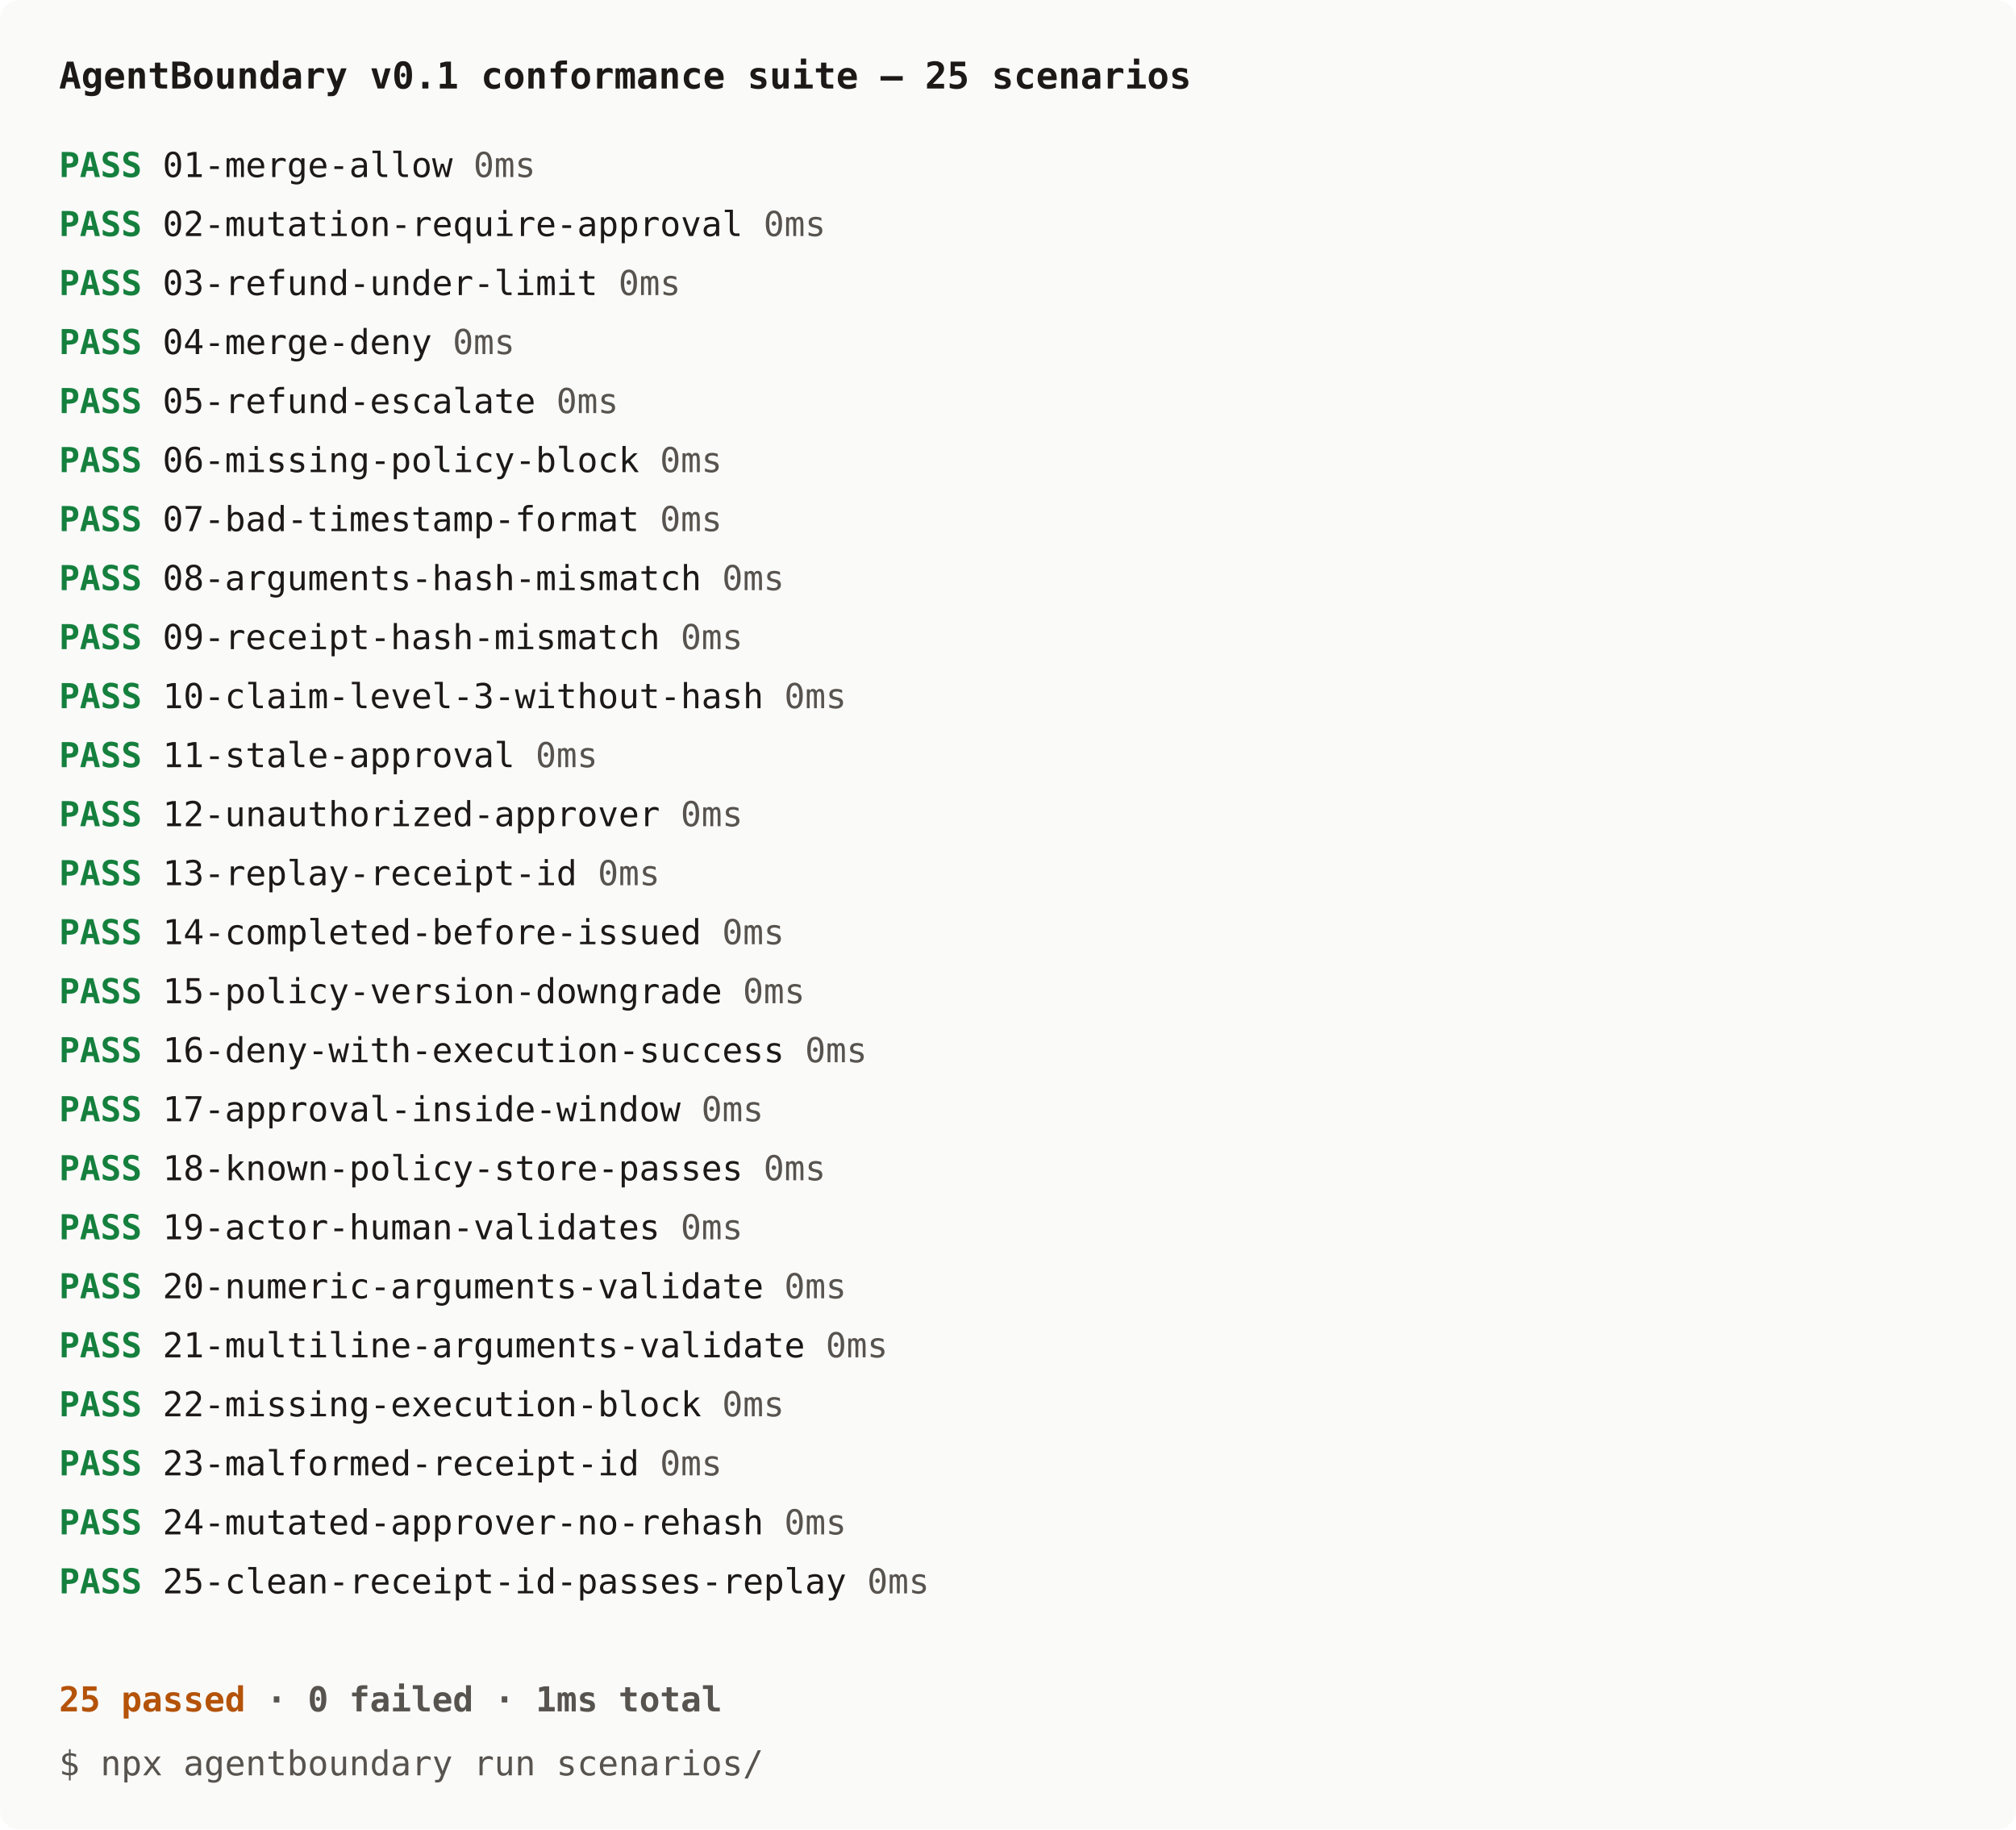
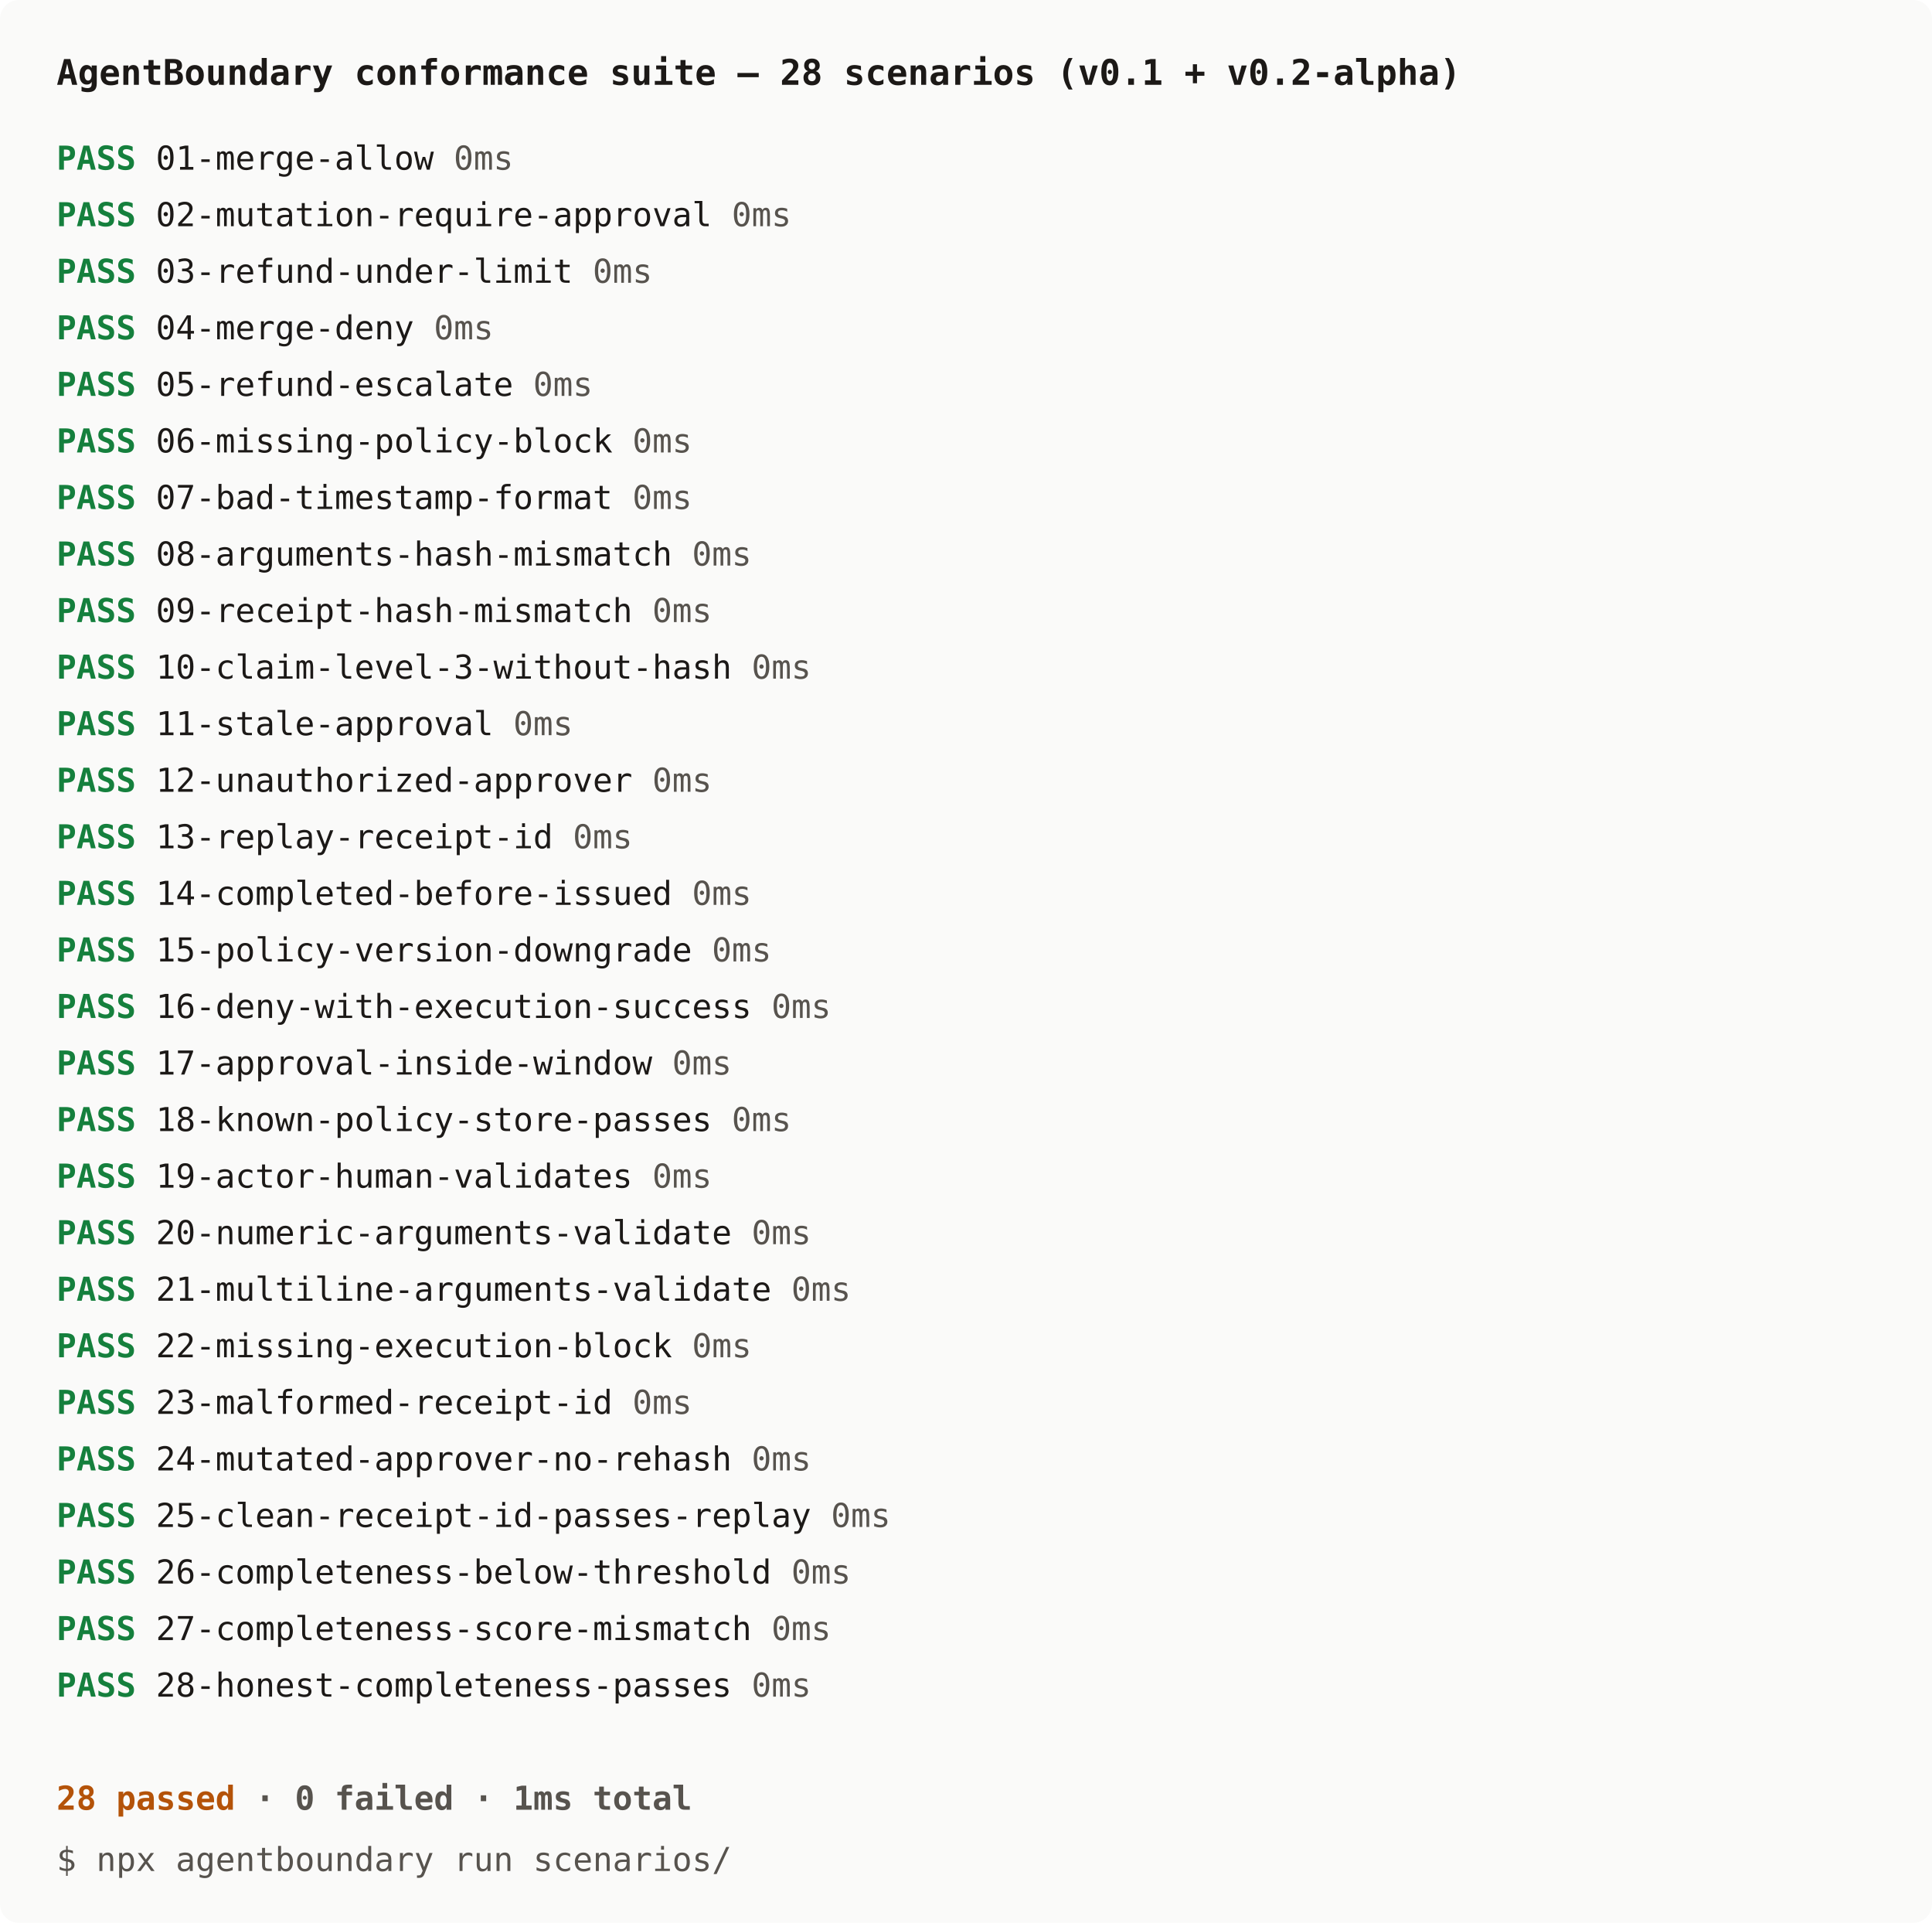
- <svg xmlns="http://www.w3.org/2000/svg" viewBox="0 0 820 744" role="img" aria-label="AgentBoundary v0.1 conformance suite — 25 of 25 scenarios pass">
+ <svg xmlns="http://www.w3.org/2000/svg" viewBox="0 0 820 816" role="img" aria-label="AgentBoundary v0.1 conformance suite — 28 of 28 scenarios pass">
  <style>
    .bg { fill: #fafaf9; }
    .fg { fill: #1c1917; }
    .muted { fill: #57534e; }
    .pass { fill: #15803d; }
    .accent { fill: #b45309; }
    @media (prefers-color-scheme: dark) {
      .bg { fill: #0c0a09; }
      .fg { fill: #f5f5f4; }
      .muted { fill: #a8a29e; }
      .pass { fill: #4ade80; }
      .accent { fill: #fbbf24; }
    }
    text { font-family: ui-monospace, SFMono-Regular, "SF Mono", Menlo, Monaco, "Cascadia Mono", Consolas, monospace; font-size: 14px; }
    .title { font-size: 15px; font-weight: 600; }
    .footer { font-size: 14px; font-weight: 600; }
  </style>
-   <rect class="bg" width="820" height="744" rx="8" />
-   <text class="fg title" x="24" y="36">AgentBoundary v0.1 conformance suite — 25 scenarios</text>
+   <rect class="bg" width="820" height="816" rx="8" />
+   <text class="fg title" x="24" y="36">AgentBoundary conformance suite — 28 scenarios (v0.1 + v0.2-alpha)</text>
  <g transform="translate(24,72)">
    <text y="0">
      <tspan class="pass" font-weight="600">PASS</tspan>
      <tspan class="fg">01-merge-allow</tspan>
      <tspan class="muted">0ms</tspan>
    </text>
    <text y="24">
      <tspan class="pass" font-weight="600">PASS</tspan>
      <tspan class="fg">02-mutation-require-approval</tspan>
      <tspan class="muted">0ms</tspan>
    </text>
    <text y="48">
      <tspan class="pass" font-weight="600">PASS</tspan>
      <tspan class="fg">03-refund-under-limit</tspan>
      <tspan class="muted">0ms</tspan>
    </text>
    <text y="72">
      <tspan class="pass" font-weight="600">PASS</tspan>
      <tspan class="fg">04-merge-deny</tspan>
      <tspan class="muted">0ms</tspan>
    </text>
    <text y="96">
      <tspan class="pass" font-weight="600">PASS</tspan>
      <tspan class="fg">05-refund-escalate</tspan>
      <tspan class="muted">0ms</tspan>
    </text>
    <text y="120">
      <tspan class="pass" font-weight="600">PASS</tspan>
      <tspan class="fg">06-missing-policy-block</tspan>
      <tspan class="muted">0ms</tspan>
    </text>
    <text y="144">
      <tspan class="pass" font-weight="600">PASS</tspan>
      <tspan class="fg">07-bad-timestamp-format</tspan>
      <tspan class="muted">0ms</tspan>
    </text>
    <text y="168">
      <tspan class="pass" font-weight="600">PASS</tspan>
      <tspan class="fg">08-arguments-hash-mismatch</tspan>
      <tspan class="muted">0ms</tspan>
    </text>
    <text y="192">
      <tspan class="pass" font-weight="600">PASS</tspan>
      <tspan class="fg">09-receipt-hash-mismatch</tspan>
      <tspan class="muted">0ms</tspan>
    </text>
    <text y="216">
      <tspan class="pass" font-weight="600">PASS</tspan>
      <tspan class="fg">10-claim-level-3-without-hash</tspan>
      <tspan class="muted">0ms</tspan>
    </text>
    <text y="240">
      <tspan class="pass" font-weight="600">PASS</tspan>
      <tspan class="fg">11-stale-approval</tspan>
      <tspan class="muted">0ms</tspan>
    </text>
    <text y="264">
      <tspan class="pass" font-weight="600">PASS</tspan>
      <tspan class="fg">12-unauthorized-approver</tspan>
      <tspan class="muted">0ms</tspan>
    </text>
    <text y="288">
      <tspan class="pass" font-weight="600">PASS</tspan>
      <tspan class="fg">13-replay-receipt-id</tspan>
      <tspan class="muted">0ms</tspan>
    </text>
    <text y="312">
      <tspan class="pass" font-weight="600">PASS</tspan>
      <tspan class="fg">14-completed-before-issued</tspan>
      <tspan class="muted">0ms</tspan>
    </text>
    <text y="336">
      <tspan class="pass" font-weight="600">PASS</tspan>
      <tspan class="fg">15-policy-version-downgrade</tspan>
      <tspan class="muted">0ms</tspan>
    </text>
    <text y="360">
      <tspan class="pass" font-weight="600">PASS</tspan>
      <tspan class="fg">16-deny-with-execution-success</tspan>
      <tspan class="muted">0ms</tspan>
    </text>
    <text y="384">
      <tspan class="pass" font-weight="600">PASS</tspan>
      <tspan class="fg">17-approval-inside-window</tspan>
      <tspan class="muted">0ms</tspan>
    </text>
    <text y="408">
      <tspan class="pass" font-weight="600">PASS</tspan>
      <tspan class="fg">18-known-policy-store-passes</tspan>
      <tspan class="muted">0ms</tspan>
    </text>
    <text y="432">
      <tspan class="pass" font-weight="600">PASS</tspan>
      <tspan class="fg">19-actor-human-validates</tspan>
      <tspan class="muted">0ms</tspan>
    </text>
    <text y="456">
      <tspan class="pass" font-weight="600">PASS</tspan>
      <tspan class="fg">20-numeric-arguments-validate</tspan>
      <tspan class="muted">0ms</tspan>
    </text>
    <text y="480">
      <tspan class="pass" font-weight="600">PASS</tspan>
      <tspan class="fg">21-multiline-arguments-validate</tspan>
      <tspan class="muted">0ms</tspan>
    </text>
    <text y="504">
      <tspan class="pass" font-weight="600">PASS</tspan>
      <tspan class="fg">22-missing-execution-block</tspan>
      <tspan class="muted">0ms</tspan>
    </text>
    <text y="528">
      <tspan class="pass" font-weight="600">PASS</tspan>
      <tspan class="fg">23-malformed-receipt-id</tspan>
      <tspan class="muted">0ms</tspan>
    </text>
    <text y="552">
      <tspan class="pass" font-weight="600">PASS</tspan>
      <tspan class="fg">24-mutated-approver-no-rehash</tspan>
      <tspan class="muted">0ms</tspan>
    </text>
    <text y="576">
      <tspan class="pass" font-weight="600">PASS</tspan>
      <tspan class="fg">25-clean-receipt-id-passes-replay</tspan>
      <tspan class="muted">0ms</tspan>
    </text>
+     <text y="600">
+       <tspan class="pass" font-weight="600">PASS</tspan>
+       <tspan class="fg">26-completeness-below-threshold</tspan>
+       <tspan class="muted">0ms</tspan>
+     </text>
+     <text y="624">
+       <tspan class="pass" font-weight="600">PASS</tspan>
+       <tspan class="fg">27-completeness-score-mismatch</tspan>
+       <tspan class="muted">0ms</tspan>
+     </text>
+     <text y="648">
+       <tspan class="pass" font-weight="600">PASS</tspan>
+       <tspan class="fg">28-honest-completeness-passes</tspan>
+       <tspan class="muted">0ms</tspan>
+     </text>
  </g>
-   <text x="24" y="696" class="footer">
-     <tspan class="accent">25 passed</tspan>
+   <text x="24" y="768" class="footer">
+     <tspan class="accent">28 passed</tspan>
    <tspan class="muted">·  0 failed  ·  1ms total</tspan>
  </text>
-   <text x="24" y="722" class="muted" font-size="12">$ npx agentboundary run scenarios/</text>
+   <text x="24" y="794" class="muted" font-size="12">$ npx agentboundary run scenarios/</text>
</svg>
